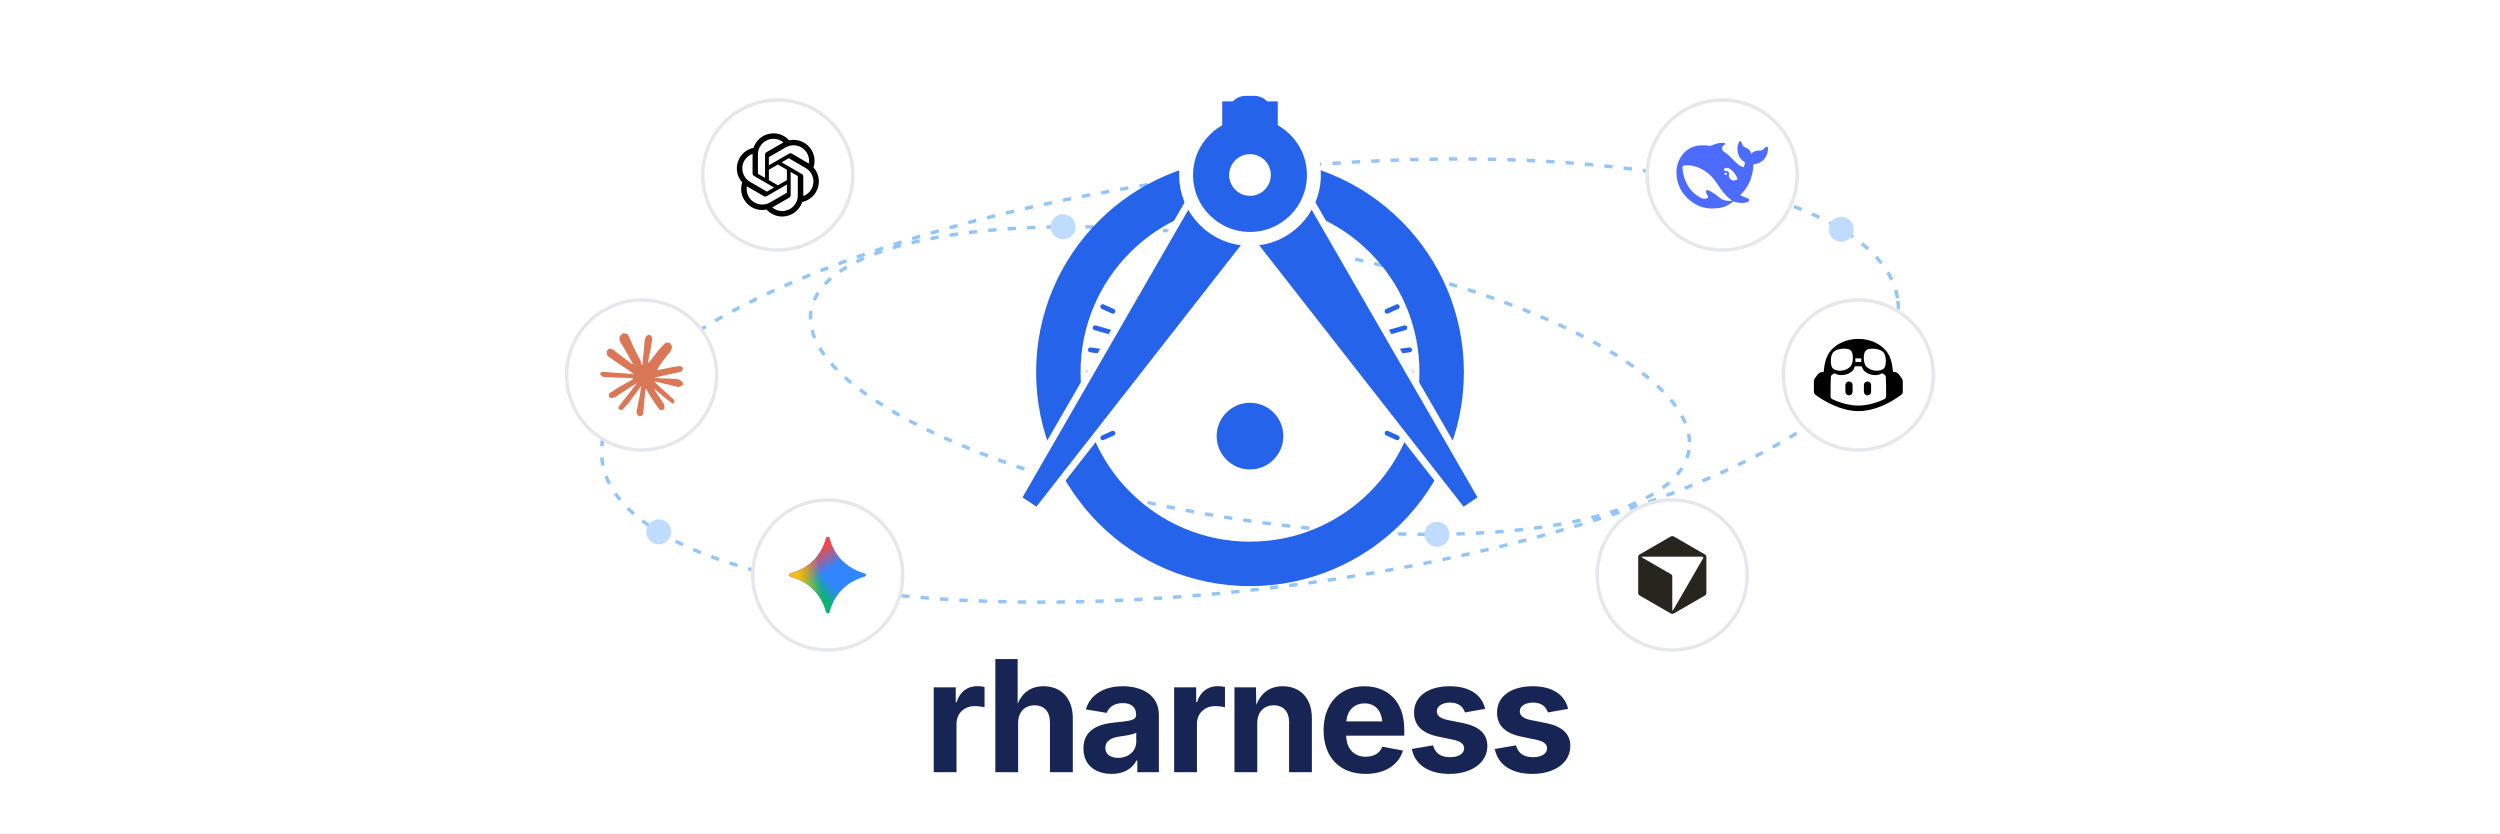
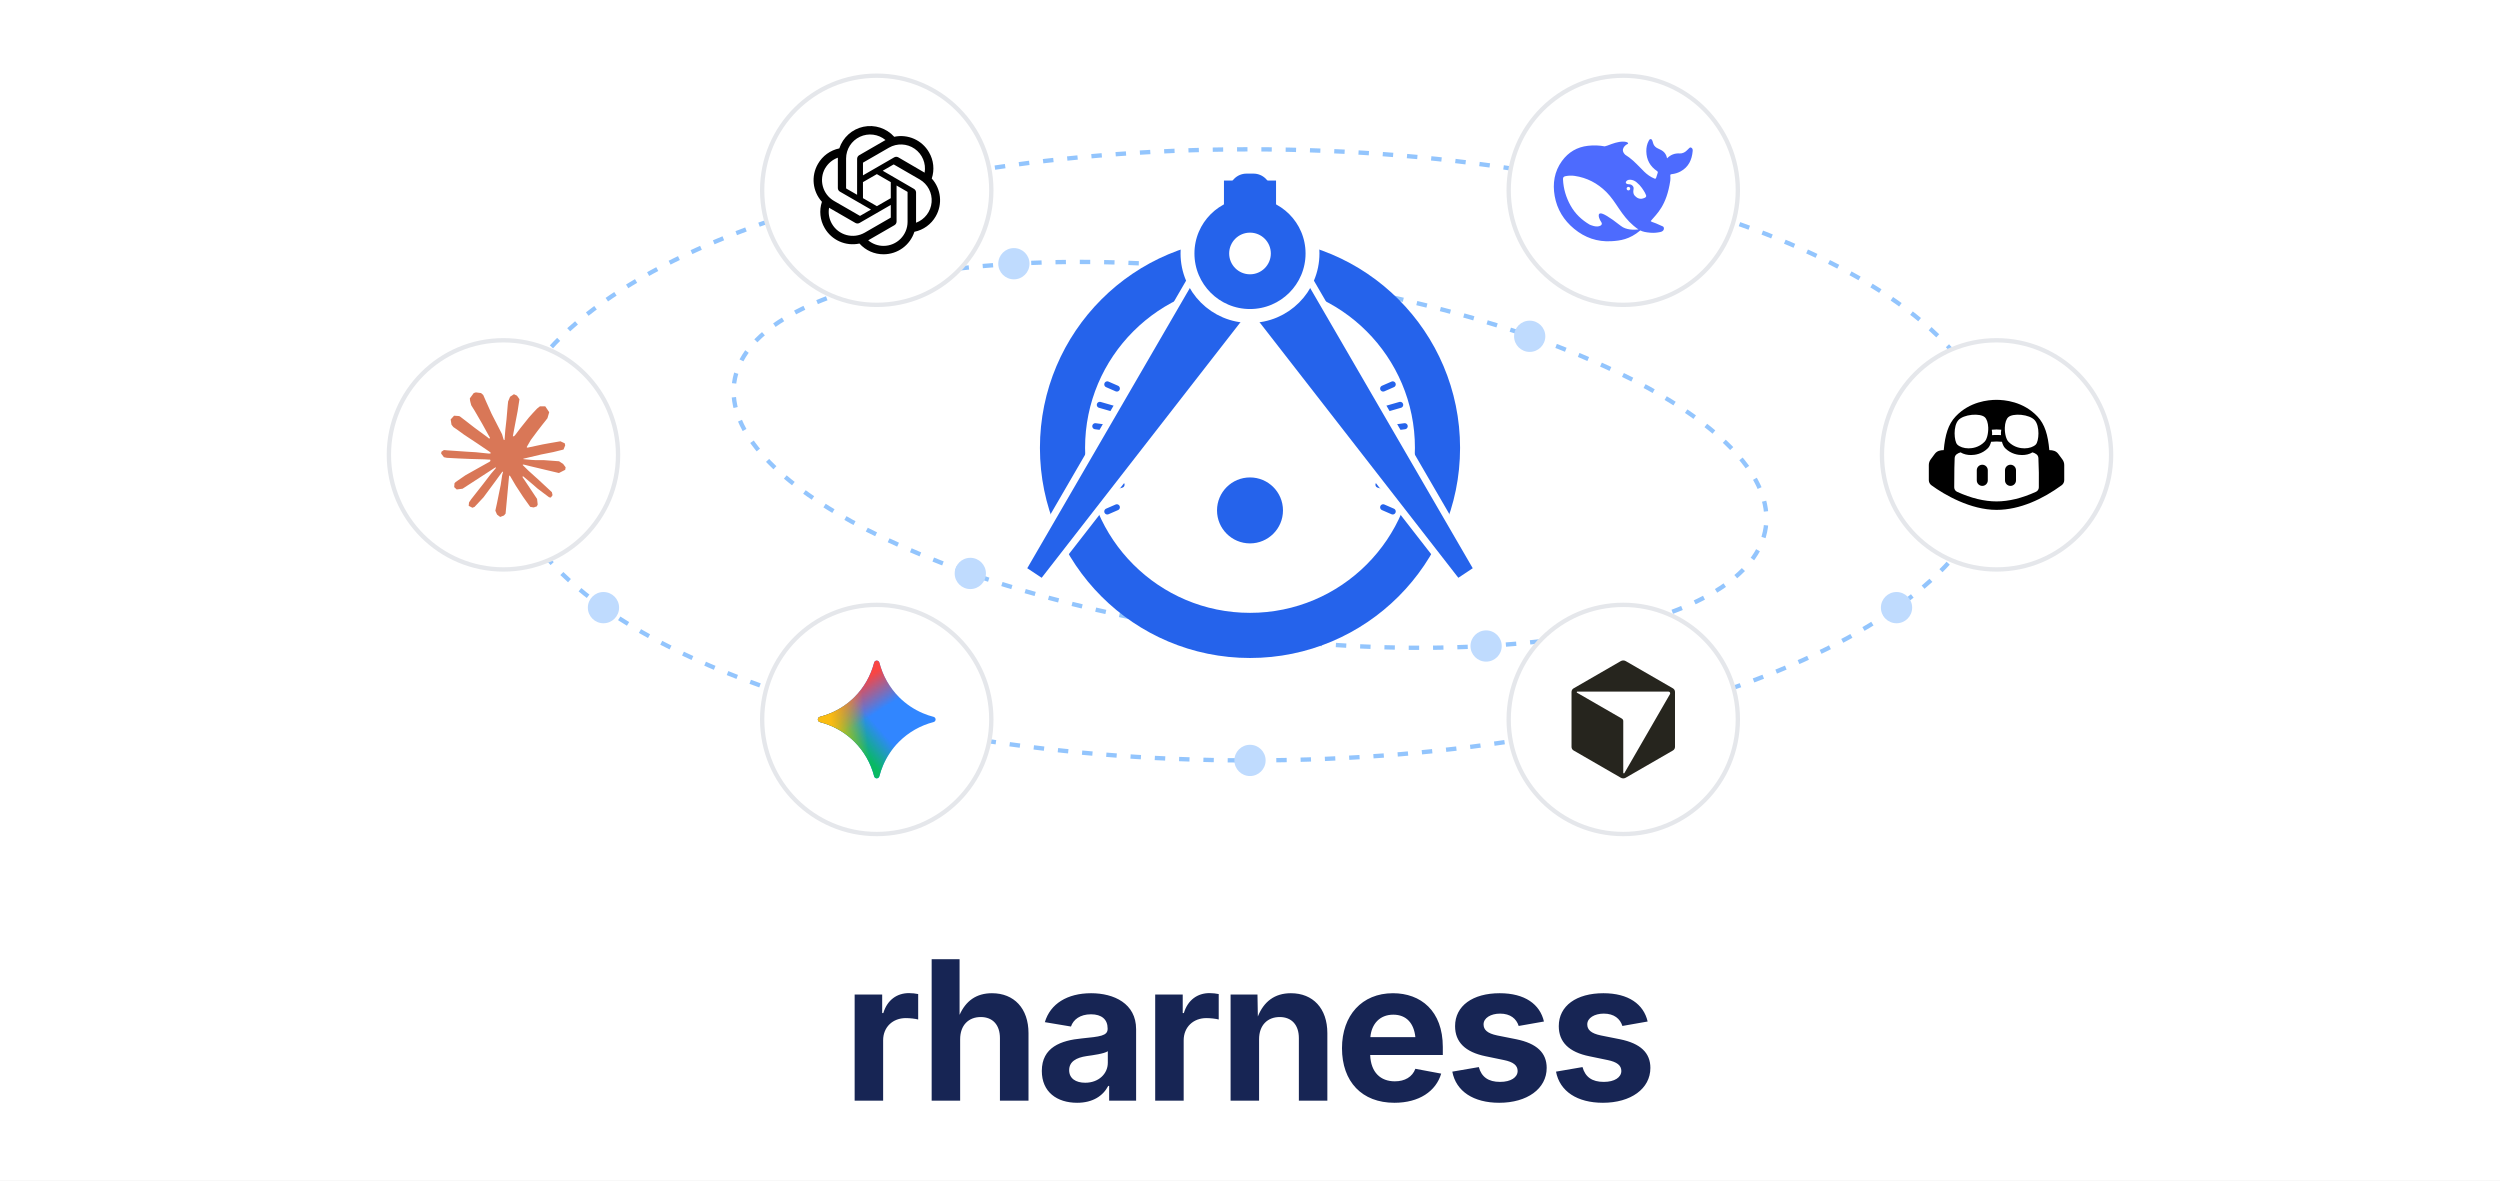
- <svg xmlns="http://www.w3.org/2000/svg" width="1800" height="600" viewBox="0 0 1800 600" font-family="Inter">
-   <rect width="1800" height="600" fill="#FFFFFF" />
-   <ellipse cx="900" cy="274" rx="470" ry="150" transform="rotate(-7 900 274)" fill="none" stroke="#93C5FD" stroke-width="2.5" stroke-dasharray="6 8" class="no-center-check" />
-   <circle cx="1339.4" cy="276.7" r="9" fill="#BFDBFE" />
-   <circle cx="474.3" cy="382.9" r="9" fill="#BFDBFE" />
-   <circle cx="460.6" cy="271.3" r="9" fill="#BFDBFE" />
-   <circle cx="1325.7" cy="165.1" r="9" fill="#BFDBFE" />
-   <ellipse cx="900" cy="274" rx="320" ry="100" transform="rotate(9 900 274)" fill="none" stroke="#93C5FD" stroke-width="2.5" stroke-dasharray="6 8" class="no-center-check" />
-   <circle cx="1034.6" cy="384.7" r="9" fill="#BFDBFE" />
-   <circle cx="765.4" cy="163.3" r="9" fill="#BFDBFE" />
-   <circle cx="560" cy="126" r="54" fill="#FFFFFF" stroke="#E5E7EB" stroke-width="2.5" />
-   <svg x="530.5" y="96.0" width="59.1" height="60.0" viewBox="0 0 256 260">
+ <svg xmlns="http://www.w3.org/2000/svg" width="1440" height="680" viewBox="0 0 1440 680" font-family="Inter">
+   <rect width="1440" height="680" fill="#FFFFFF" />
+   <ellipse cx="720" cy="262" rx="430" ry="176" transform="rotate(0 720 262)" fill="none" stroke="#93C5FD" stroke-width="2.5" stroke-dasharray="6 8" class="no-center-check" />
+   <circle cx="720.0" cy="438.0" r="9" fill="#BFDBFE" />
+   <circle cx="347.6" cy="350.0" r="9" fill="#BFDBFE" />
+   <circle cx="1092.4" cy="350.0" r="9" fill="#BFDBFE" />
+   <ellipse cx="720" cy="262" rx="300" ry="104" transform="rotate(8 720 262)" fill="none" stroke="#93C5FD" stroke-width="2.5" stroke-dasharray="6 8" class="no-center-check" />
+   <circle cx="856.0" cy="372.1" r="9" fill="#BFDBFE" />
+   <circle cx="558.9" cy="330.3" r="9" fill="#BFDBFE" />
+   <circle cx="584.0" cy="151.9" r="9" fill="#BFDBFE" />
+   <circle cx="881.1" cy="193.7" r="9" fill="#BFDBFE" />
+   <circle cx="505.0" cy="109.6" r="66" fill="#FFFFFF" stroke="#E5E7EB" stroke-width="2.5" />
+   <svg x="468.6" y="72.6" width="72.9" height="74.0" viewBox="0 0 256 260">
    <path d="M239.184 106.203a64.72 64.72 0 0 0-5.576-53.103C219.452 28.459 191 15.784 163.213 21.74A65.586 65.586 0 0 0 52.096 45.22a64.72 64.72 0 0 0-43.23 31.36c-14.31 24.602-11.061 55.634 8.033 76.74a64.67 64.67 0 0 0 5.525 53.102c14.174 24.65 42.644 37.324 70.446 31.36a64.72 64.72 0 0 0 48.754 21.744c28.481.025 53.714-18.361 62.414-45.481a64.77 64.77 0 0 0 43.229-31.36c14.137-24.558 10.875-55.423-8.083-76.483m-97.56 136.338a48.4 48.4 0 0 1-31.105-11.255l1.535-.87l51.67-29.825a8.6 8.6 0 0 0 4.247-7.367v-72.85l21.845 12.636c.218.111.37.32.409.563v60.367c-.056 26.818-21.783 48.545-48.601 48.601M37.158 197.93a48.35 48.35 0 0 1-5.781-32.589l1.534.921l51.722 29.826a8.34 8.34 0 0 0 8.441 0l63.181-36.425v25.221a.87.87 0 0 1-.358.665l-52.335 30.184c-23.257 13.398-52.97 5.431-66.404-17.803M23.549 85.38a48.5 48.5 0 0 1 25.58-21.333v61.39a8.29 8.29 0 0 0 4.195 7.316l62.874 36.272l-21.845 12.636a.82.82 0 0 1-.767 0L41.353 151.53c-23.211-13.454-31.171-43.144-17.804-66.405zm179.466 41.695l-63.08-36.63L161.73 77.86a.82.82 0 0 1 .768 0l52.233 30.184a48.6 48.6 0 0 1-7.316 87.635v-61.391a8.54 8.54 0 0 0-4.4-7.213m21.742-32.69l-1.535-.922l-51.619-30.081a8.39 8.39 0 0 0-8.492 0L99.98 99.808V74.587a.72.72 0 0 1 .307-.665l52.233-30.133a48.652 48.652 0 0 1 72.236 50.391zM88.061 139.097l-21.845-12.585a.87.87 0 0 1-.41-.614V65.685a48.652 48.652 0 0 1 79.757-37.346l-1.535.87l-51.67 29.825a8.6 8.6 0 0 0-4.246 7.367zm11.868-25.58L128.067 97.3l28.188 16.218v32.434l-28.086 16.218l-28.188-16.218z" />
  </svg>
-   <circle cx="462" cy="270" r="54" fill="#FFFFFF" stroke="#E5E7EB" stroke-width="2.5" />
-   <svg x="432.1" y="240.0" width="59.8" height="60.0" viewBox="0 0 256 257">
+   <circle cx="290.0" cy="262.0" r="66" fill="#FFFFFF" stroke="#E5E7EB" stroke-width="2.5" />
+   <svg x="254.1" y="226.0" width="71.7" height="72.0" viewBox="0 0 256 257">
    <path fill="#d97757" d="m50.228 170.321l50.357-28.257l.843-2.463l-.843-1.361h-2.462l-8.426-.518l-28.775-.778l-24.952-1.037l-24.175-1.296l-6.092-1.297L0 125.796l.583-3.759l5.12-3.434l7.324.648l16.202 1.101l24.304 1.685l17.629 1.037l26.118 2.722h4.148l.583-1.685l-1.426-1.037l-1.101-1.037l-25.147-17.045l-27.22-18.017l-14.258-10.37l-7.713-5.25l-3.888-4.925l-1.685-10.758l7-7.713l9.397.649l2.398.648l9.527 7.323l20.35 15.75L94.817 91.9l3.889 3.24l1.555-1.102l.195-.777l-1.75-2.917l-14.453-26.118l-15.425-26.572l-6.87-11.018l-1.814-6.61c-.648-2.723-1.102-4.991-1.102-7.778l7.972-10.823L71.42 0l10.63 1.426l4.472 3.888l6.61 15.101l10.694 23.786l16.591 32.34l4.861 9.592l2.592 8.879l.973 2.722h1.685v-1.556l1.36-18.211l2.528-22.36l2.463-28.776l.843-8.1l4.018-9.722l7.971-5.25l6.222 2.981l5.12 7.324l-.713 4.73l-3.046 19.768l-5.962 30.98l-3.889 20.739h2.268l2.593-2.593l10.499-13.934l17.628-22.036l7.778-8.749l9.073-9.657l5.833-4.601h11.018l8.1 12.055l-3.628 12.443l-11.342 14.388l-9.398 12.184l-13.48 18.147l-8.426 14.518l.778 1.166l2.01-.194l30.46-6.481l16.462-2.982l19.637-3.37l8.88 4.148l.971 4.213l-3.5 8.62l-20.998 5.184l-24.628 4.926l-36.682 8.685l-.454.324l.519.648l16.526 1.555l7.065.389h17.304l32.21 2.398l8.426 5.574l5.055 6.805l-.843 5.184l-12.962 6.611l-17.498-4.148l-40.83-9.721l-14-3.5h-1.944v1.167l11.666 11.406l21.387 19.314l26.767 24.887l1.36 6.157l-3.434 4.86l-3.63-.518l-23.526-17.693l-9.073-7.972l-20.545-17.304h-1.36v1.814l4.73 6.935l25.017 37.59l1.296 11.536l-1.814 3.76l-6.481 2.268l-7.13-1.297l-14.647-20.544l-15.1-23.138l-12.185-20.739l-1.49.843l-7.194 77.448l-3.37 3.953l-7.778 2.981l-6.48-4.925l-3.436-7.972l3.435-15.749l4.148-20.544l3.37-16.333l3.046-20.285l1.815-6.74l-.13-.454l-1.49.194l-15.295 20.999l-23.267 31.433l-18.406 19.702l-4.407 1.75l-7.648-3.954l.713-7.064l4.277-6.286l25.47-32.405l15.36-20.092l9.917-11.6l-.065-1.686h-.583L44.07 198.125l-12.055 1.555l-5.185-4.86l.648-7.972l2.463-2.593l20.35-13.999z" />
  </svg>
-   <circle cx="596" cy="414" r="54" fill="#FFFFFF" stroke="#E5E7EB" stroke-width="2.5" />
-   <svg x="566.0" y="384.0" width="60.0" height="60.0" viewBox="0 0 24 24">
+   <circle cx="505.0" cy="414.4" r="66" fill="#FFFFFF" stroke="#E5E7EB" stroke-width="2.5" />
+   <svg x="468.0" y="377.4" width="74.0" height="74.0" viewBox="0 0 24 24">
    <path d="M20.616 10.835a14.147 14.147 0 01-4.45-3.001 14.111 14.111 0 01-3.678-6.452.503.503 0 00-.975 0 14.134 14.134 0 01-3.679 6.452 14.155 14.155 0 01-4.45 3.001c-.65.28-1.318.505-2.002.678a.502.502 0 000 .975c.684.172 1.35.397 2.002.677a14.147 14.147 0 014.45 3.001 14.112 14.112 0 013.679 6.453.502.502 0 00.975 0c.172-.685.397-1.351.677-2.003a14.145 14.145 0 013.001-4.45 14.113 14.113 0 016.453-3.678.503.503 0 000-.975 13.245 13.245 0 01-2.003-.678z" fill="#3186FF" />
    <path d="M20.616 10.835a14.147 14.147 0 01-4.45-3.001 14.111 14.111 0 01-3.678-6.452.503.503 0 00-.975 0 14.134 14.134 0 01-3.679 6.452 14.155 14.155 0 01-4.45 3.001c-.65.28-1.318.505-2.002.678a.502.502 0 000 .975c.684.172 1.35.397 2.002.677a14.147 14.147 0 014.45 3.001 14.112 14.112 0 013.679 6.453.502.502 0 00.975 0c.172-.685.397-1.351.677-2.003a14.145 14.145 0 013.001-4.45 14.113 14.113 0 016.453-3.678.503.503 0 000-.975 13.245 13.245 0 01-2.003-.678z" fill="url(#i2_lobe-icons-gemini-0-_R_0_)" />
    <path d="M20.616 10.835a14.147 14.147 0 01-4.45-3.001 14.111 14.111 0 01-3.678-6.452.503.503 0 00-.975 0 14.134 14.134 0 01-3.679 6.452 14.155 14.155 0 01-4.45 3.001c-.65.28-1.318.505-2.002.678a.502.502 0 000 .975c.684.172 1.35.397 2.002.677a14.147 14.147 0 014.45 3.001 14.112 14.112 0 013.679 6.453.502.502 0 00.975 0c.172-.685.397-1.351.677-2.003a14.145 14.145 0 013.001-4.45 14.113 14.113 0 016.453-3.678.503.503 0 000-.975 13.245 13.245 0 01-2.003-.678z" fill="url(#i2_lobe-icons-gemini-1-_R_0_)" />
    <path d="M20.616 10.835a14.147 14.147 0 01-4.45-3.001 14.111 14.111 0 01-3.678-6.452.503.503 0 00-.975 0 14.134 14.134 0 01-3.679 6.452 14.155 14.155 0 01-4.45 3.001c-.65.28-1.318.505-2.002.678a.502.502 0 000 .975c.684.172 1.35.397 2.002.677a14.147 14.147 0 014.45 3.001 14.112 14.112 0 013.679 6.453.502.502 0 00.975 0c.172-.685.397-1.351.677-2.003a14.145 14.145 0 013.001-4.45 14.113 14.113 0 016.453-3.678.503.503 0 000-.975 13.245 13.245 0 01-2.003-.678z" fill="url(#i2_lobe-icons-gemini-2-_R_0_)" />
    <defs>
      <linearGradient gradientUnits="userSpaceOnUse" id="i2_lobe-icons-gemini-0-_R_0_" x1="7" x2="11" y1="15.5" y2="12">
        <stop stop-color="#08B962" />
        <stop offset="1" stop-color="#08B962" stop-opacity="0" />
      </linearGradient>
      <linearGradient gradientUnits="userSpaceOnUse" id="i2_lobe-icons-gemini-1-_R_0_" x1="8" x2="11.5" y1="5.5" y2="11">
        <stop stop-color="#F94543" />
        <stop offset="1" stop-color="#F94543" stop-opacity="0" />
      </linearGradient>
      <linearGradient gradientUnits="userSpaceOnUse" id="i2_lobe-icons-gemini-2-_R_0_" x1="3.5" x2="17.5" y1="13.5" y2="12">
        <stop stop-color="#FABC12" />
        <stop offset=".46" stop-color="#FABC12" stop-opacity="0" />
      </linearGradient>
    </defs>
  </svg>
-   <circle cx="1240" cy="126" r="54" fill="#FFFFFF" stroke="#E5E7EB" stroke-width="2.5" />
-   <svg x="1207.0" y="101.6" width="66.0" height="48.7" viewBox="0 0 256 189">
+   <circle cx="935.0" cy="109.6" r="66" fill="#FFFFFF" stroke="#E5E7EB" stroke-width="2.5" />
+   <svg x="895.0" y="80.1" width="80.0" height="59.1" viewBox="0 0 256 189">
    <path fill="#4d6bfe" d="M253.314 15.812c-2.711-1.329-3.88 1.203-5.465 2.49c-.542.414-1.001.954-1.46 1.452c-3.963 4.232-8.594 7.013-14.643 6.68c-8.845-.497-16.396 2.284-23.071 9.048c-1.419-8.341-6.133-13.322-13.309-16.517c-3.754-1.66-7.55-3.32-10.179-6.931c-1.836-2.572-2.336-5.436-3.254-8.258c-.584-1.702-1.168-3.445-3.13-3.736c-2.127-.331-2.961 1.452-3.796 2.947c-3.337 6.101-4.63 12.824-4.506 19.63c.292 15.315 6.759 27.515 19.608 36.19c1.46.995 1.836 1.99 1.377 3.444c-.876 2.988-1.92 5.893-2.837 8.88c-.584 1.91-1.46 2.325-3.504 1.494c-7.051-2.945-13.142-7.304-18.524-12.574c-9.136-8.84-17.397-18.592-27.701-26.228a121 121 0 0 0-7.343-5.022c-10.513-10.209 1.377-18.593 4.13-19.588c2.879-1.038 1.002-4.607-8.302-4.565s-17.814 3.154-28.66 7.304c-1.586.623-3.255 1.079-4.966 1.452c-9.845-1.867-20.066-2.283-30.747-1.079c-20.108 2.241-36.17 11.745-47.976 27.972C.872 59.802-2.466 81.963 1.623 105.079c4.297 24.36 16.729 44.53 35.837 60.301c19.816 16.35 42.637 24.36 68.67 22.825c15.81-.913 33.416-3.029 53.275-19.837c5.005 2.49 10.262 3.486 18.982 4.233c6.717.623 13.183-.332 18.19-1.369c7.842-1.66 7.3-8.923 4.464-10.25c-22.988-10.708-17.94-6.35-22.529-9.878c11.681-13.82 29.287-28.18 36.17-74.702c.543-3.693.084-6.018 0-9.006c-.041-1.825.376-2.53 2.462-2.739c5.757-.664 11.348-2.24 16.48-5.062c14.893-8.134 20.9-21.498 22.318-37.517c.21-2.449-.041-4.98-2.628-6.266M123.526 159.985c-22.278-17.513-33.083-23.282-37.547-23.033c-4.172.25-3.42 5.022-2.503 8.135c.96 3.07 2.211 5.187 3.963 7.884c1.21 1.785 2.045 4.44-1.21 6.433c-7.175 4.44-19.65-1.494-20.234-1.784c-14.518-8.55-26.658-19.839-35.21-35.276c-8.261-14.858-13.058-30.794-13.851-47.81c-.21-4.107 1-5.56 5.09-6.307c5.38-.996 10.93-1.204 16.311-.416C61.073 71.131 80.43 81.3 96.66 97.401c9.261 9.172 16.27 20.129 23.488 30.836c7.676 11.37 15.936 22.203 26.45 31.084c3.712 3.112 6.674 5.478 9.511 7.221c-8.552.955-22.82 1.163-32.582-6.557m10.68-68.684a3.27 3.27 0 0 1 3.296-3.278c.418 0 .793.082 1.127.206c.46.167.876.416 1.21.789c.584.581.918 1.41.918 2.283a3.267 3.267 0 0 1-3.296 3.278c-1.835 0-3.254-1.452-3.254-3.278m33.167 17.016c-2.128.872-4.255 1.618-6.3 1.701c-3.17.166-6.633-1.121-8.51-2.698c-2.92-2.449-5.006-3.817-5.882-8.092c-.376-1.826-.167-4.649.167-6.267c.75-3.486-.084-5.726-2.545-7.76c-2.003-1.661-4.548-2.117-7.343-2.117c-1.043 0-2.002-.457-2.712-.83c-1.168-.581-2.127-2.034-1.21-3.818c.293-.58 1.711-1.992 2.045-2.24c3.797-2.16 8.177-1.453 12.224.165c3.755 1.535 6.592 4.358 10.68 8.341c4.172 4.814 4.923 6.143 7.3 9.753c1.879 2.822 3.59 5.727 4.757 9.048c.71 2.075-.209 3.776-2.67 4.814z" />
  </svg>
-   <circle cx="1338" cy="270" r="54" fill="#FFFFFF" stroke="#E5E7EB" stroke-width="2.5" />
-   <svg x="1306.0" y="244.0" width="64.0" height="52.0" viewBox="0 0 256 208">
+   <circle cx="1150.0" cy="262.0" r="66" fill="#FFFFFF" stroke="#E5E7EB" stroke-width="2.5" />
+   <svg x="1111.0" y="230.3" width="78.0" height="63.4" viewBox="0 0 256 208">
    <path d="M205.28 31.36c14.096 14.88 20.016 35.2 22.512 63.68c6.626 0 12.805 1.47 16.976 7.152l7.792 10.56A17.55 17.55 0 0 1 256 123.2v28.688c-.008 3.704-1.843 7.315-4.832 9.504C215.885 187.222 172.35 208 128 208c-49.066 0-98.19-28.273-123.168-46.608c-2.989-2.189-4.825-5.8-4.832-9.504V123.2c0-3.776 1.2-7.424 3.424-10.464l7.792-10.544c4.173-5.657 10.38-7.152 16.992-7.152c2.496-28.48 8.4-48.8 22.512-63.68C77.331 3.165 112.567.06 127.552 0H128c14.72 0 50.4 2.88 77.28 31.36m-77.264 47.376c-3.04 0-6.544.176-10.272.544c-1.312 4.896-3.248 9.312-6.08 12.128c-11.2 11.2-24.704 12.928-31.936 12.928c-6.802 0-13.927-1.42-19.744-5.088c-5.502 1.808-10.786 4.415-11.136 10.912c-.586 12.28-.637 24.55-.688 36.824c-.026 6.16-.05 12.322-.144 18.488c.024 3.579 2.182 6.903 5.44 8.384C79.936 185.92 104.976 192 128.016 192c23.008 0 48.048-6.08 74.512-18.144c3.258-1.48 5.415-4.805 5.44-8.384c.317-18.418.062-36.912-.816-55.312h.016c-.342-6.534-5.648-9.098-11.168-10.912c-5.82 3.652-12.927 5.088-19.728 5.088c-7.232 0-20.72-1.728-31.936-12.928c-2.832-2.816-4.768-7.232-6.08-12.128a106 106 0 0 0-10.24-.544m-26.941 43.93c5.748 0 10.408 4.66 10.408 10.409v19.183c0 5.749-4.66 10.409-10.408 10.409s-10.408-4.66-10.408-10.409v-19.183c0-5.748 4.66-10.408 10.408-10.408m53.333 0c5.749 0 10.409 4.66 10.409 10.409v19.183c0 5.749-4.66 10.409-10.409 10.409c-5.748 0-10.408-4.66-10.408-10.409v-19.183c0-5.748 4.66-10.408 10.408-10.408M81.44 28.32c-11.2 1.12-20.64 4.8-25.44 9.92c-10.4 11.36-8.16 40.16-2.24 46.24c4.32 4.32 12.48 7.2 21.28 7.2c6.72 0 19.52-1.44 30.08-12.16c4.64-4.48 7.52-15.68 7.2-27.04c-.32-9.12-2.88-16.64-6.72-19.84c-4.16-3.68-13.6-5.28-24.16-4.32m68.96 4.32c-3.84 3.2-6.4 10.72-6.72 19.84c-.32 11.36 2.56 22.56 7.2 27.04c10.56 10.72 23.36 12.16 30.08 12.16c8.8 0 16.96-2.88 21.28-7.2c5.92-6.08 8.16-34.88-2.24-46.24c-4.8-5.12-14.24-8.8-25.44-9.92c-10.56-.96-20 .64-24.16 4.32M128 56c-2.56 0-5.6.16-8.96.48c.32 1.76.48 3.68.64 5.76c0 1.44 0 2.88-.16 4.48c3.2-.32 5.92-.32 8.48-.32s5.28 0 8.48.32c-.16-1.6-.16-3.04-.16-4.48c.16-2.08.32-4 .64-5.76c-3.36-.32-6.4-.48-8.96-.48" />
  </svg>
-   <circle cx="1204" cy="414" r="54" fill="#FFFFFF" stroke="#E5E7EB" stroke-width="2.5" />
-   <svg x="1179.5" y="386.0" width="49.1" height="56.0" viewBox="0 0 256 292">
+   <circle cx="935.0" cy="414.4" r="66" fill="#FFFFFF" stroke="#E5E7EB" stroke-width="2.5" />
+   <svg x="905.2" y="380.4" width="59.6" height="68.0" viewBox="0 0 256 292">
    <path fill="#26251e" d="M250.894 69.075L134.06 1.622a12.14 12.14 0 0 0-12.133 0L5.101 69.075A10.2 10.2 0 0 0 0 77.911v136.02a10.21 10.21 0 0 0 5.1 8.835l116.834 67.453a12.14 12.14 0 0 0 12.132 0L250.9 222.766a10.2 10.2 0 0 0 5.1-8.836V77.911a10.21 10.21 0 0 0-5.1-8.836zm-7.34 14.288L130.77 278.712c-.763 1.316-2.775.778-2.775-.746V150.053a7.17 7.17 0 0 0-3.582-6.203L13.64 79.897c-1.317-.763-.779-2.776.746-2.776h225.57c3.203 0 5.205 3.472 3.603 6.248h-.005z" />
  </svg>
-   <circle cx="900" cy="268" r="138" fill="none" stroke="#2563EB" stroke-width="32" />
-   <line x1="794.0" y1="315.2" x2="801.3" y2="311.9" stroke="#2563EB" stroke-width="3.5" stroke-linecap="round" />
-   <line x1="788.5" y1="300.0" x2="803.9" y2="295.6" stroke="#2563EB" stroke-width="3.5" stroke-linecap="round" />
-   <line x1="785.1" y1="284.1" x2="793.1" y2="283.0" stroke="#2563EB" stroke-width="3.5" stroke-linecap="round" />
-   <line x1="784.0" y1="268.0" x2="800.0" y2="268.0" stroke="#2563EB" stroke-width="3.5" stroke-linecap="round" />
-   <line x1="785.1" y1="251.9" x2="793.1" y2="253.0" stroke="#2563EB" stroke-width="3.5" stroke-linecap="round" />
-   <line x1="788.5" y1="236.0" x2="803.9" y2="240.4" stroke="#2563EB" stroke-width="3.5" stroke-linecap="round" />
-   <line x1="794.0" y1="220.8" x2="801.3" y2="224.1" stroke="#2563EB" stroke-width="3.5" stroke-linecap="round" />
-   <line x1="1006.0" y1="220.8" x2="998.7" y2="224.1" stroke="#2563EB" stroke-width="3.5" stroke-linecap="round" />
-   <line x1="1011.5" y1="236.0" x2="996.1" y2="240.4" stroke="#2563EB" stroke-width="3.5" stroke-linecap="round" />
-   <line x1="1014.9" y1="251.9" x2="1006.9" y2="253.0" stroke="#2563EB" stroke-width="3.5" stroke-linecap="round" />
-   <line x1="1016.0" y1="268.0" x2="1000.0" y2="268.0" stroke="#2563EB" stroke-width="3.5" stroke-linecap="round" />
-   <line x1="1014.9" y1="284.1" x2="1006.9" y2="283.0" stroke="#2563EB" stroke-width="3.5" stroke-linecap="round" />
-   <line x1="1011.5" y1="300.0" x2="996.1" y2="295.6" stroke="#2563EB" stroke-width="3.5" stroke-linecap="round" />
-   <line x1="1006.0" y1="315.2" x2="998.7" y2="311.9" stroke="#2563EB" stroke-width="3.5" stroke-linecap="round" />
-   <polygon points="878.4,140.5 1053.8,364.8 1063.8,358.1 921.6,111.5" fill="#2563EB" stroke="#FFFFFF" stroke-width="10" stroke-linejoin="round" />
-   <polygon points="878.4,111.5 736.2,358.1 746.2,364.8 921.6,140.5" fill="#2563EB" stroke="#FFFFFF" stroke-width="10" stroke-linejoin="round" />
-   <polygon points="878.4,140.5 1053.8,364.8 1063.8,358.1 921.6,111.5" fill="#2563EB" />
-   <polygon points="878.4,111.5 736.2,358.1 746.2,364.8 921.6,140.5" fill="#2563EB" />
-   <path d="M897,64 h6 a18,18 0 0 1 18,18 v48 h-42 v-48 a18,18 0 0 1 18,-18 z" fill="#2563EB" stroke="#FFFFFF" stroke-width="10" stroke-linejoin="round" />
-   <circle cx="900" cy="126" r="46" fill="#2563EB" stroke="#FFFFFF" stroke-width="10" />
-   <path d="M880,73 h40 v41 h-40 z" fill="#2563EB" />
-   <circle cx="900" cy="126" r="15" fill="#FFFFFF" />
-   <circle cx="900" cy="314" r="24" fill="#2563EB" />
-   <text x="900" y="556" text-anchor="middle" font-family="Inter" font-weight="700" font-size="112" letter-spacing="-3" fill="#172554">rharness</text>
+   <circle cx="720" cy="258" r="108" fill="none" stroke="#2563EB" stroke-width="26" />
+   <line x1="637.8" y1="294.6" x2="643.3" y2="292.2" stroke="#2563EB" stroke-width="3.5" stroke-linecap="round" />
+   <line x1="633.5" y1="282.8" x2="646.0" y2="279.2" stroke="#2563EB" stroke-width="3.5" stroke-linecap="round" />
+   <line x1="630.9" y1="270.5" x2="636.8" y2="269.7" stroke="#2563EB" stroke-width="3.5" stroke-linecap="round" />
+   <line x1="630.0" y1="258.0" x2="643.0" y2="258.0" stroke="#2563EB" stroke-width="3.5" stroke-linecap="round" />
+   <line x1="630.9" y1="245.5" x2="636.8" y2="246.3" stroke="#2563EB" stroke-width="3.5" stroke-linecap="round" />
+   <line x1="633.5" y1="233.2" x2="646.0" y2="236.8" stroke="#2563EB" stroke-width="3.5" stroke-linecap="round" />
+   <line x1="637.8" y1="221.4" x2="643.3" y2="223.8" stroke="#2563EB" stroke-width="3.5" stroke-linecap="round" />
+   <line x1="802.2" y1="221.4" x2="796.7" y2="223.8" stroke="#2563EB" stroke-width="3.5" stroke-linecap="round" />
+   <line x1="806.5" y1="233.2" x2="794.0" y2="236.8" stroke="#2563EB" stroke-width="3.5" stroke-linecap="round" />
+   <line x1="809.1" y1="245.5" x2="803.2" y2="246.3" stroke="#2563EB" stroke-width="3.5" stroke-linecap="round" />
+   <line x1="810.0" y1="258.0" x2="797.0" y2="258.0" stroke="#2563EB" stroke-width="3.5" stroke-linecap="round" />
+   <line x1="809.1" y1="270.5" x2="803.2" y2="269.7" stroke="#2563EB" stroke-width="3.5" stroke-linecap="round" />
+   <line x1="806.5" y1="282.8" x2="794.0" y2="279.2" stroke="#2563EB" stroke-width="3.5" stroke-linecap="round" />
+   <line x1="802.2" y1="294.6" x2="796.7" y2="292.2" stroke="#2563EB" stroke-width="3.5" stroke-linecap="round" />
+   <polygon points="703.4,157.2 840.0,332.8 848.3,327.3 736.6,134.8" fill="#2563EB" stroke="#FFFFFF" stroke-width="8" stroke-linejoin="round" />
+   <polygon points="703.4,134.8 591.7,327.3 600.0,332.8 736.6,157.2" fill="#2563EB" stroke="#FFFFFF" stroke-width="8" stroke-linejoin="round" />
+   <polygon points="703.4,157.2 840.0,332.8 848.3,327.3 736.6,134.8" fill="#2563EB" />
+   <polygon points="703.4,134.8 591.7,327.3 600.0,332.8 736.6,157.2" fill="#2563EB" />
+   <path d="M718,96 h4 a14,14 0 0 1 14,14 v40 h-32 v-40 a14,14 0 0 1 14,-14 z" fill="#2563EB" stroke="#FFFFFF" stroke-width="8" stroke-linejoin="round" />
+   <circle cx="720" cy="146" r="36" fill="#2563EB" stroke="#FFFFFF" stroke-width="8" />
+   <path d="M705,104 h30 v32 h-30 z" fill="#2563EB" />
+   <circle cx="720" cy="146" r="12" fill="#FFFFFF" />
+   <circle cx="720" cy="294" r="19" fill="#2563EB" />
+   <text x="720" y="634" text-anchor="middle" font-family="Inter" font-weight="700" font-size="112" letter-spacing="-3" fill="#172554">rharness</text>
</svg>
